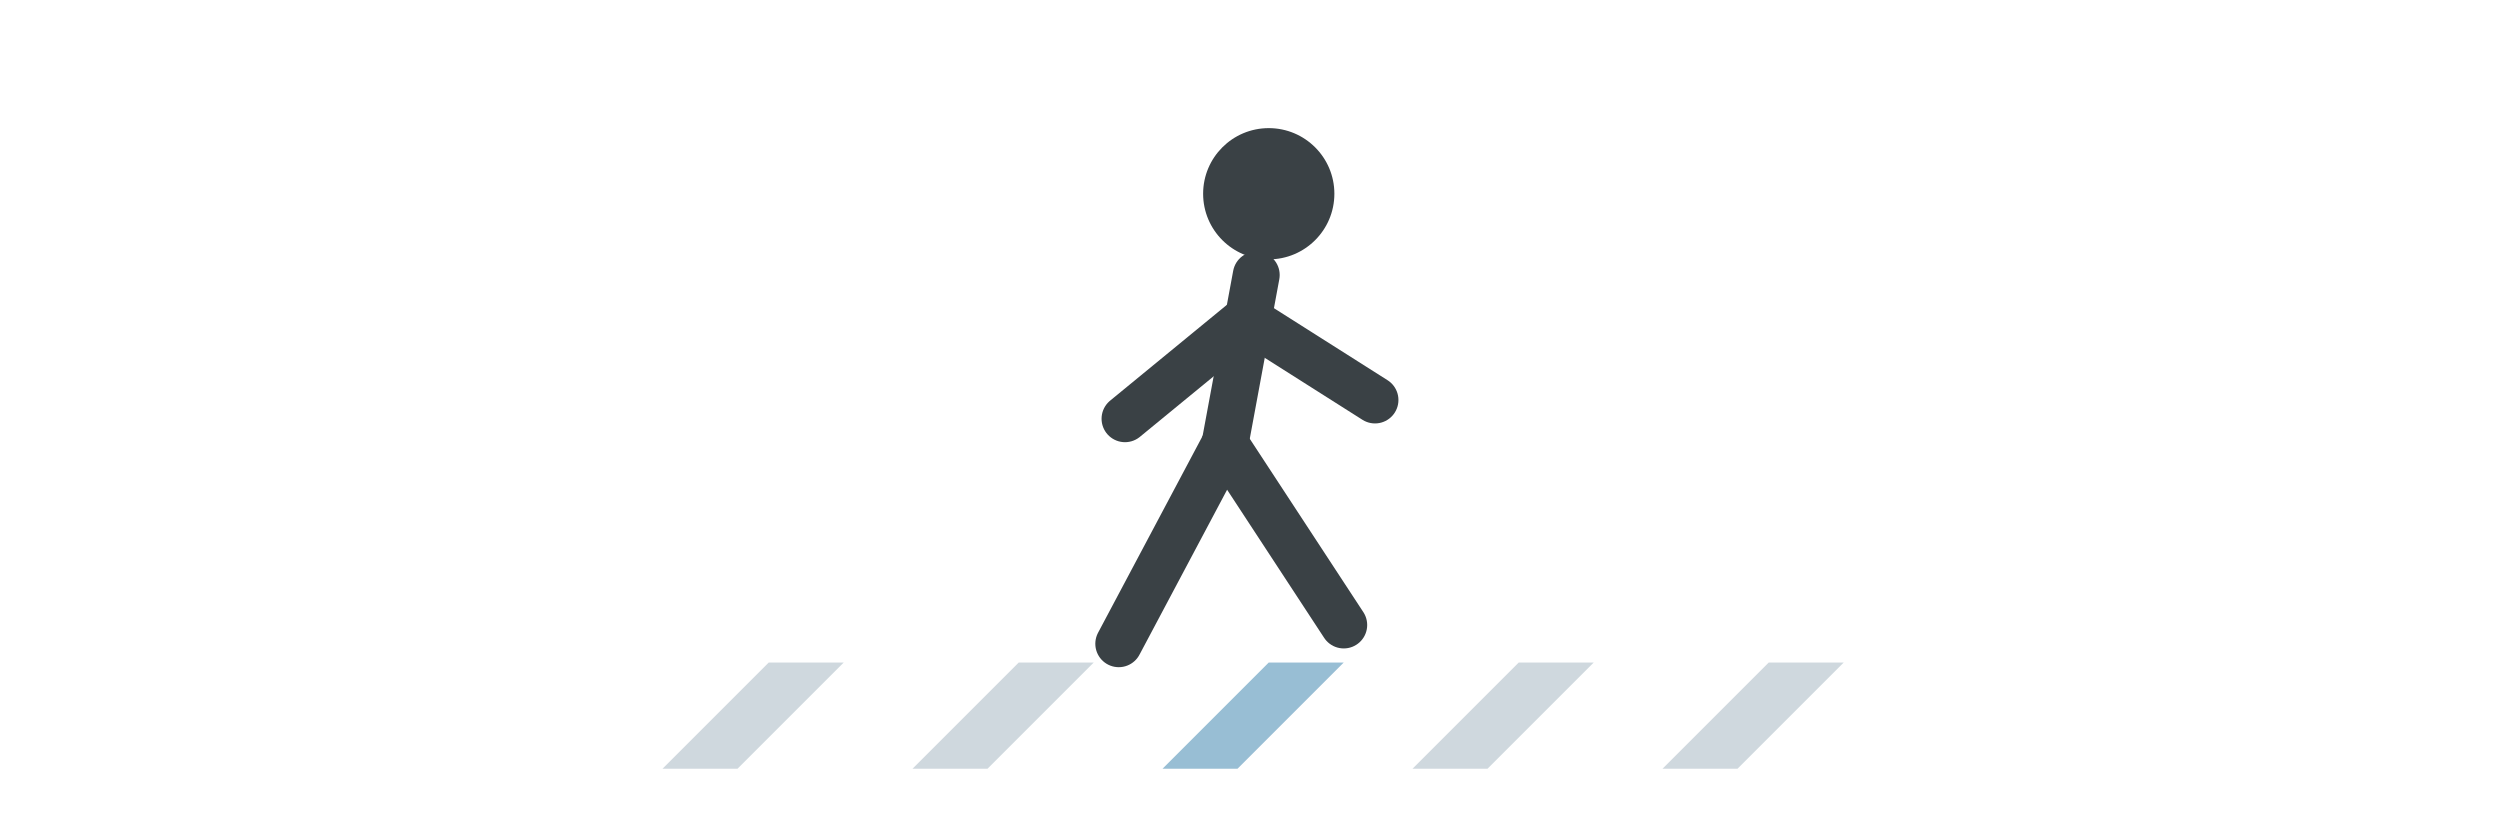
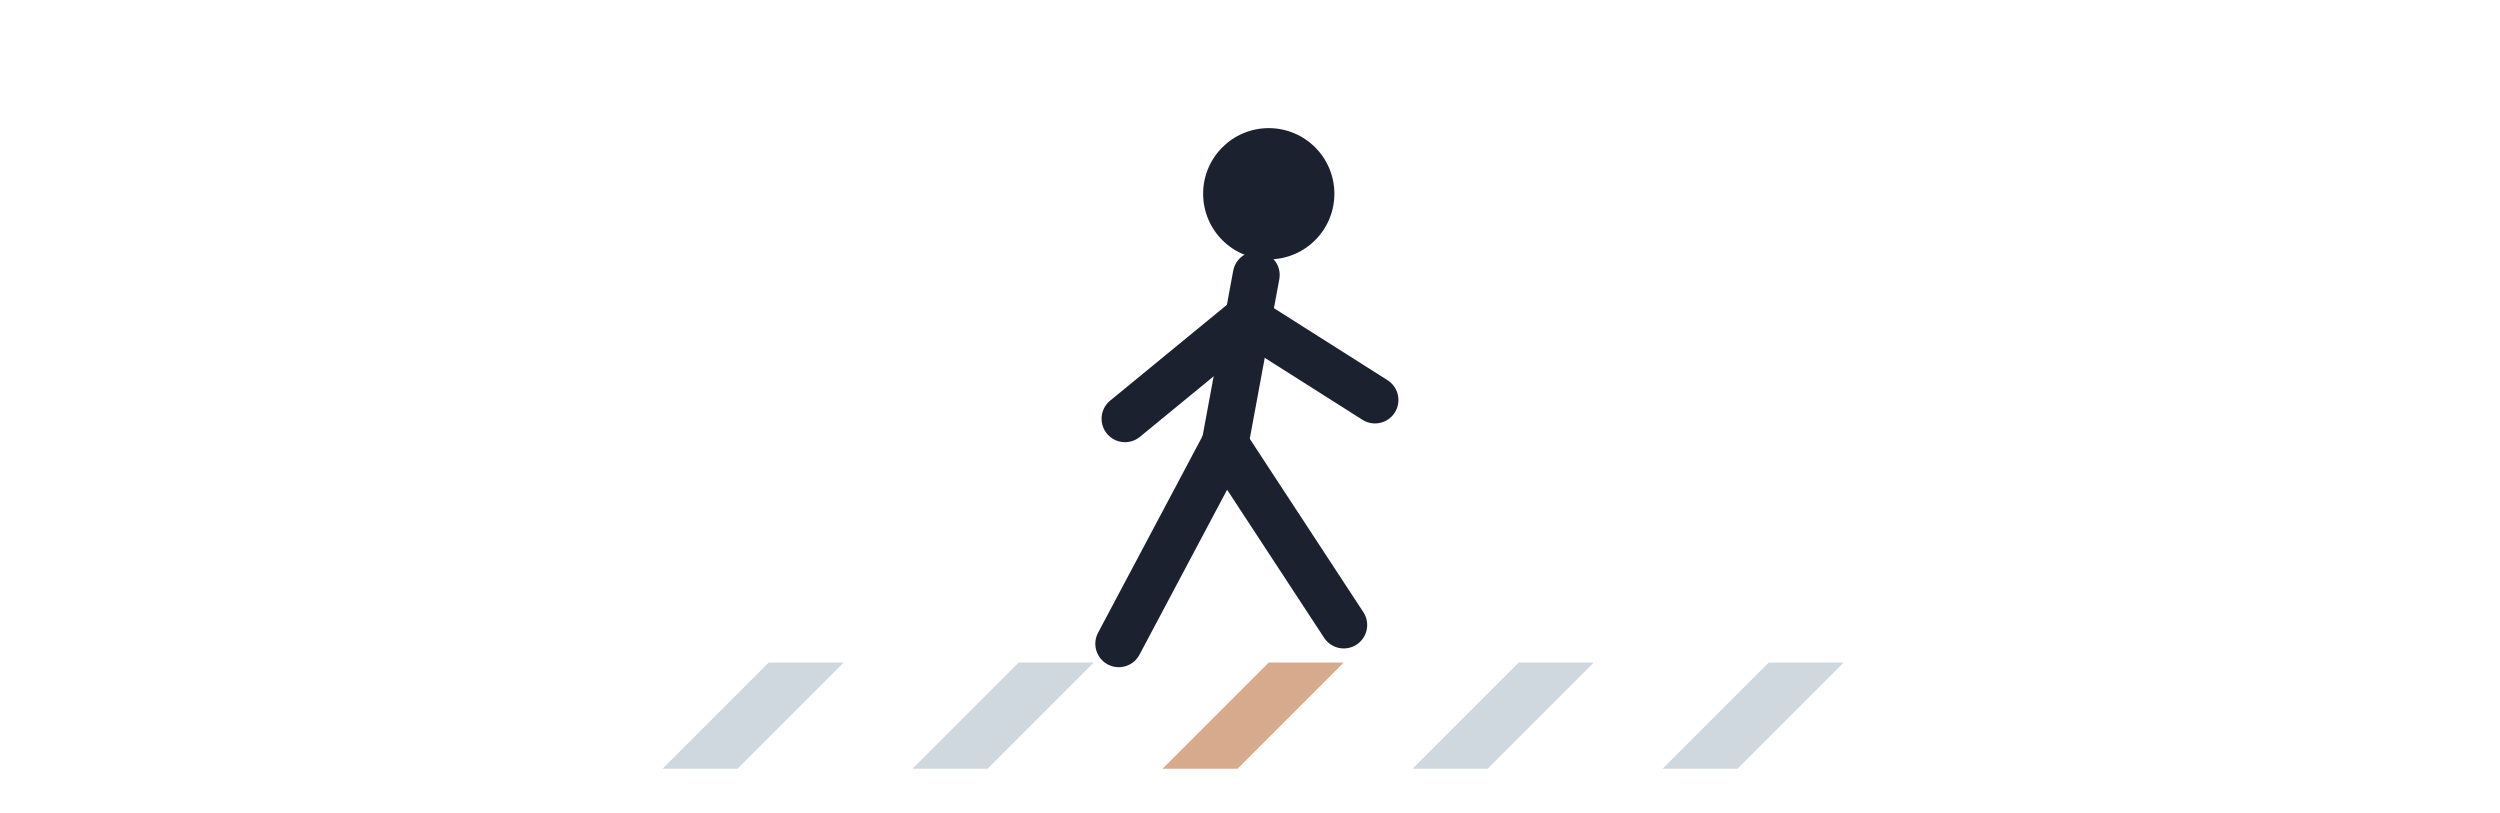
<svg xmlns="http://www.w3.org/2000/svg" viewBox="0 0 800 260">
  <g fill="#cfd8de">
    <path d="M212 246 L246 212 L270 212 L236 246 Z" />
    <path d="M292 246 L326 212 L350 212 L316 246 Z" />
-     <path d="M372 246 L406 212 L430 212 L396 246 Z" fill="#4489b1" opacity="0.55" />
+     <path d="M372 246 L406 212 L430 212 L396 246 Z" fill="#b8642f" opacity="0.55" />
    <path d="M452 246 L486 212 L510 212 L476 246 Z" />
    <path d="M532 246 L566 212 L590 212 L556 246 Z" />
  </g>
-   <circle cx="406" cy="62" r="21" fill="#3a4145" />
-   <g fill="none" stroke="#3a4145" stroke-width="15" stroke-linecap="round">
+   <circle cx="406" cy="62" r="21" fill="#1c2130" />
+   <g fill="none" stroke="#1c2130" stroke-width="15" stroke-linecap="round">
    <line x1="402" y1="88" x2="392" y2="142" />
    <line x1="392" y1="142" x2="358" y2="206" />
    <line x1="392" y1="142" x2="430" y2="200" />
    <line x1="399" y1="102" x2="360" y2="134" />
    <line x1="399" y1="102" x2="440" y2="128" />
  </g>
</svg>
